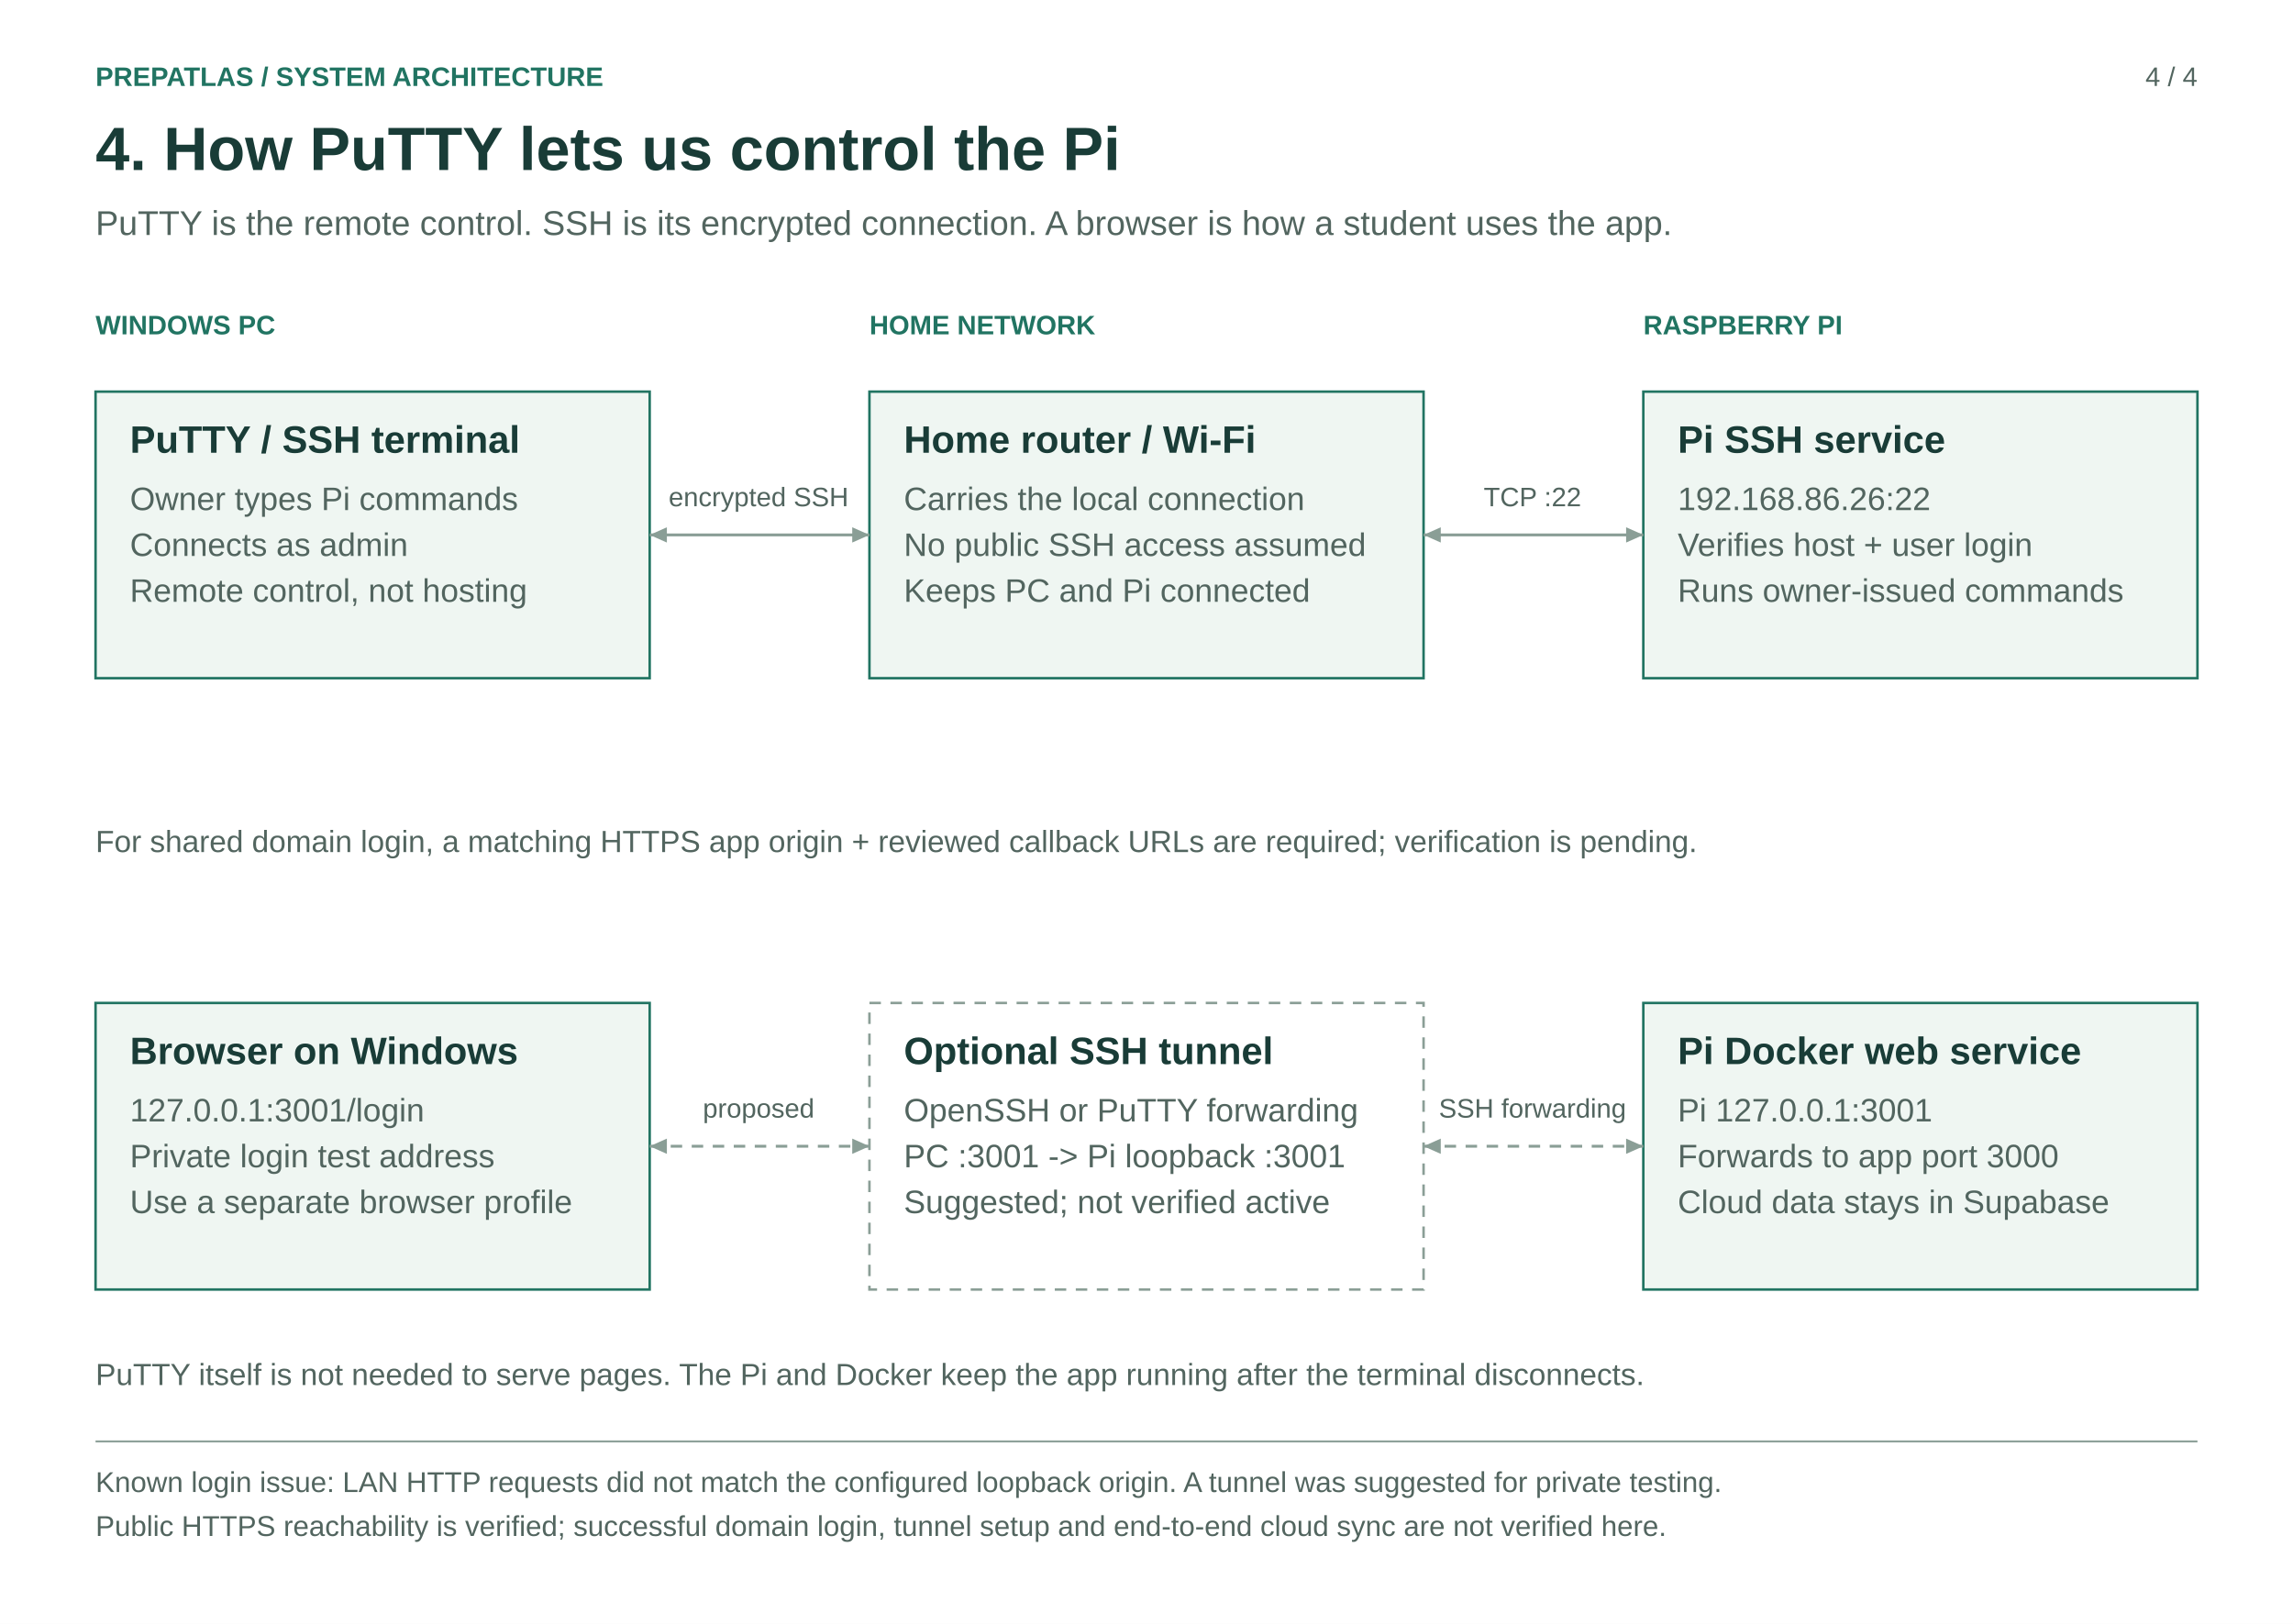
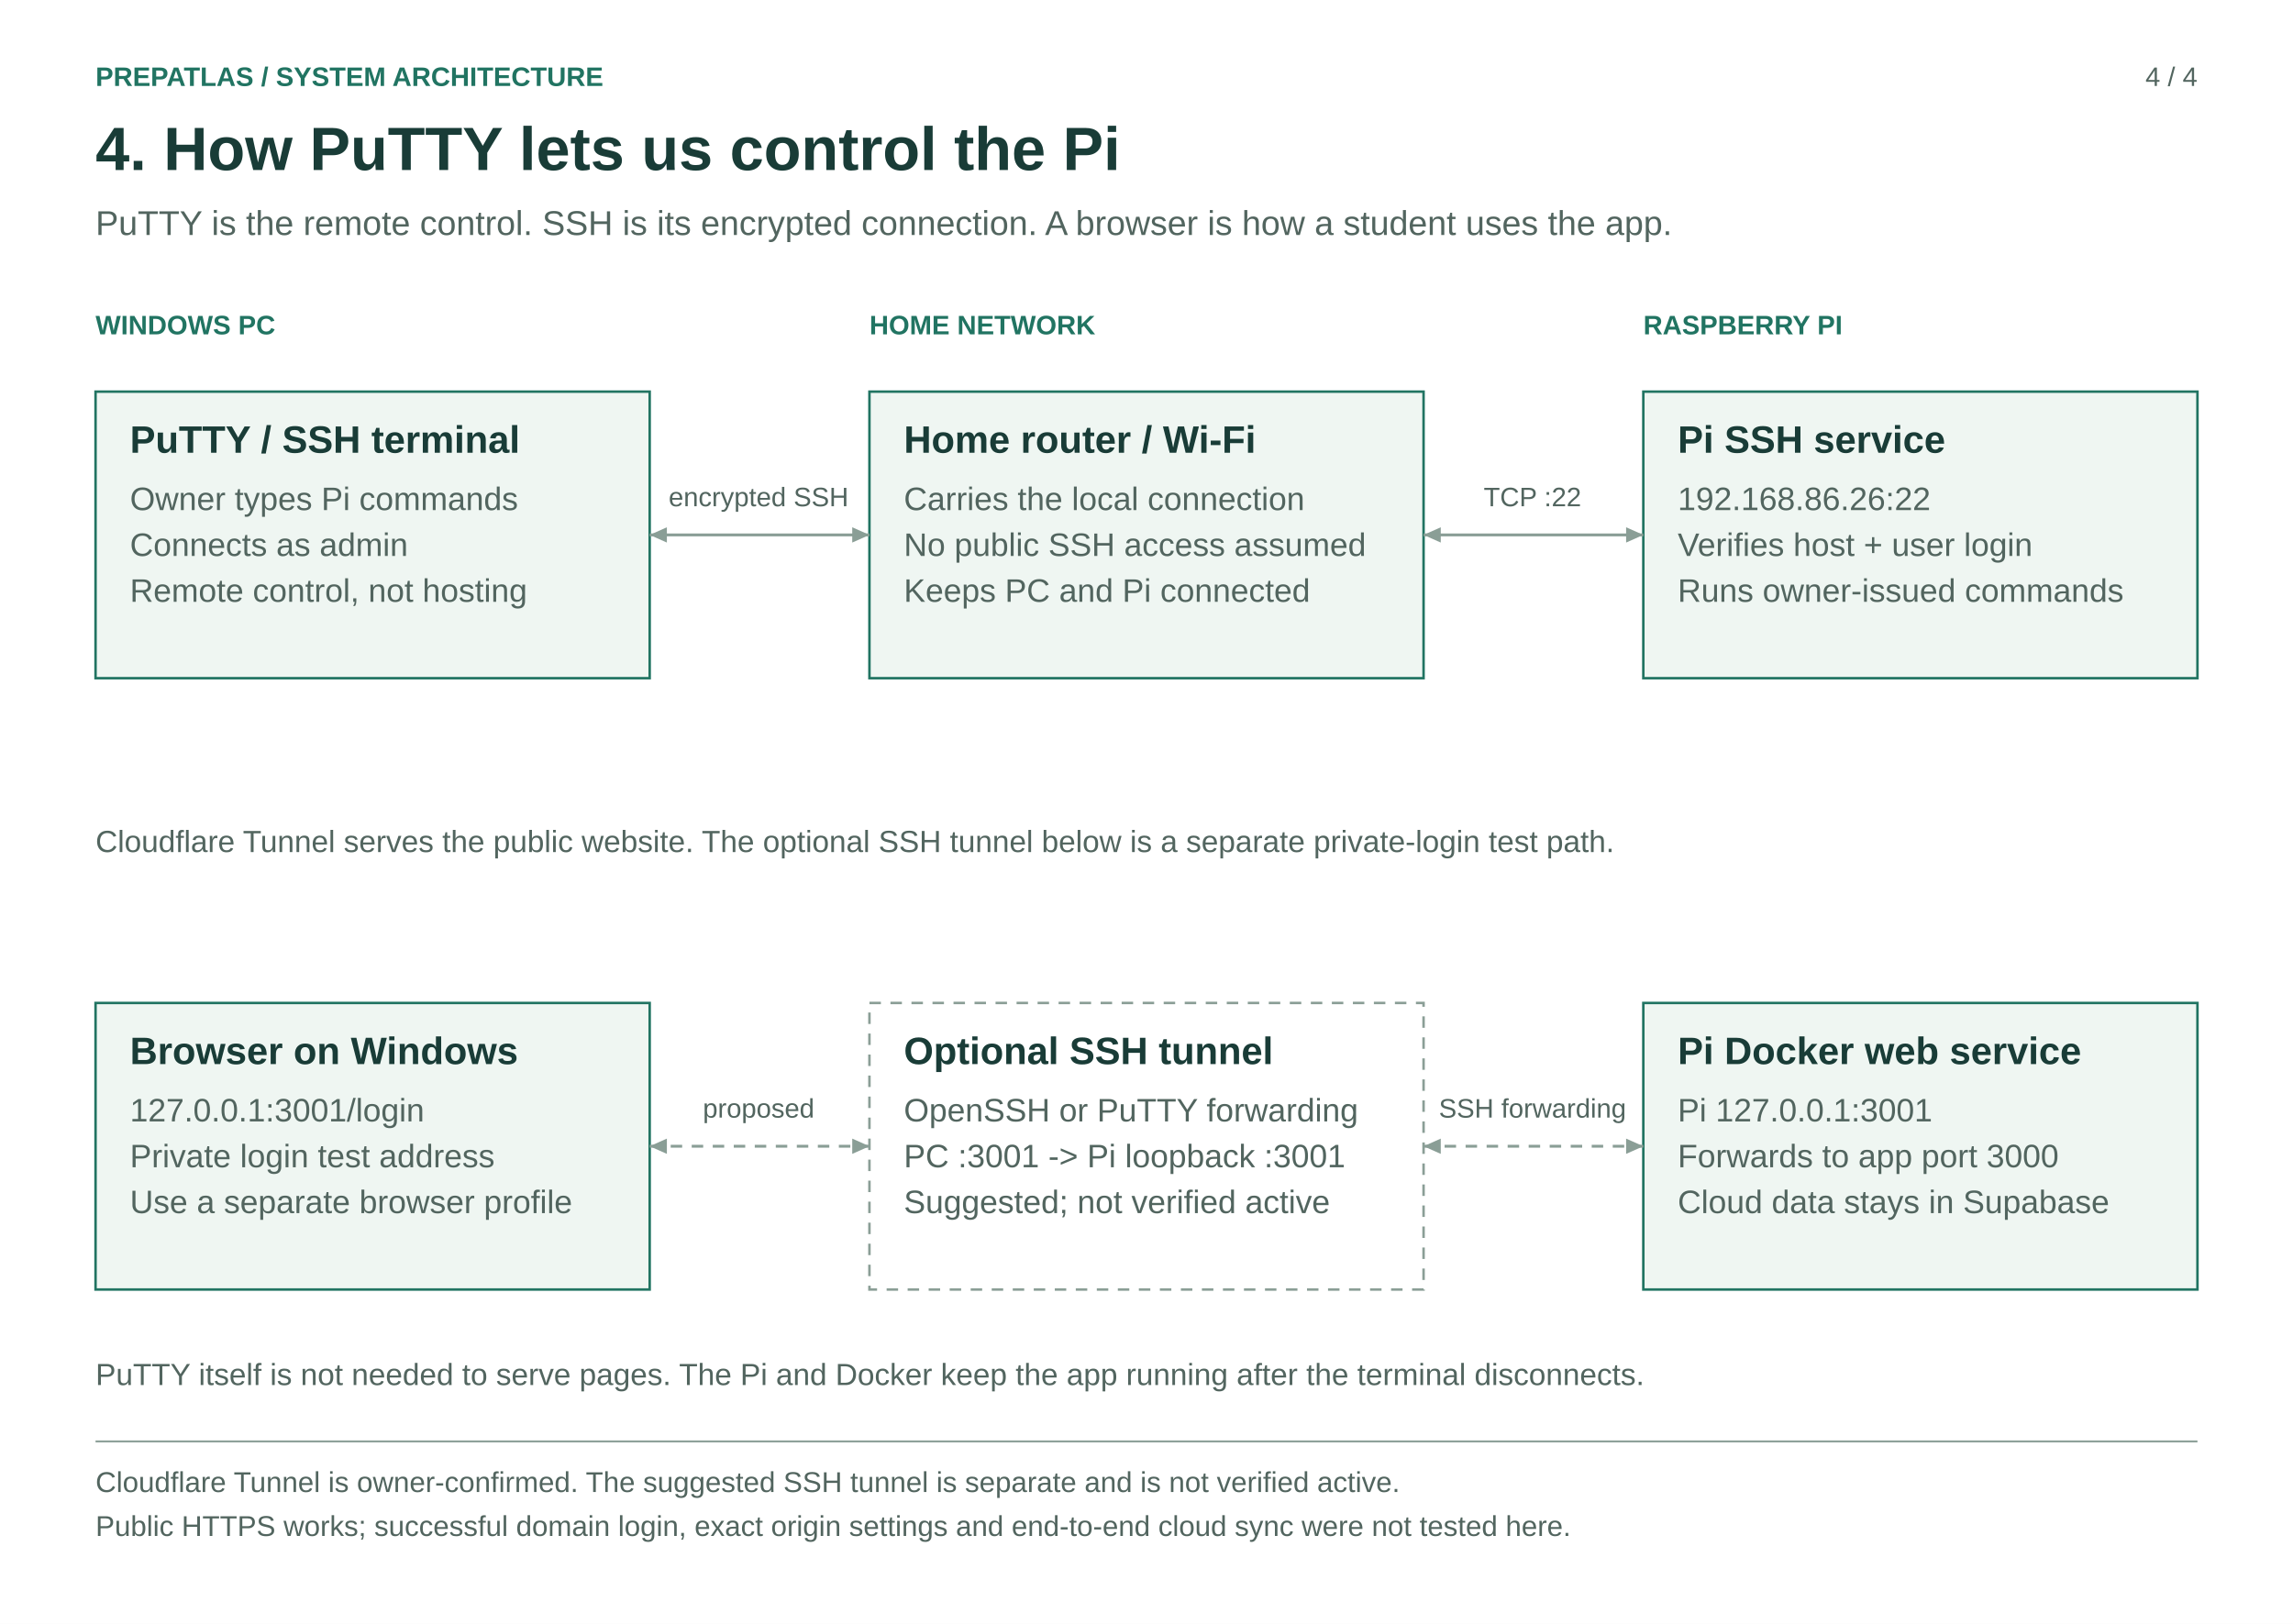
<svg xmlns="http://www.w3.org/2000/svg" width="1200" height="850" viewBox="0 0 1200 850" role="img" aria-labelledby="title desc">
  <rect x="0" y="0" width="1200" height="850" fill="#FFFFFF" stroke="none" stroke-width="1.3" />
  <text x="50" y="45" font-family="Arial,Helvetica,sans-serif" font-size="14" font-weight="700" text-anchor="start" fill="#217462">PREPATLAS / SYSTEM ARCHITECTURE</text>
  <text x="50" y="89" font-family="Arial,Helvetica,sans-serif" font-size="32" font-weight="700" text-anchor="start" fill="#193C37">4. How PuTTY lets us control the Pi</text>
  <text x="50" y="123" font-family="Arial,Helvetica,sans-serif" font-size="18" font-weight="400" text-anchor="start" fill="#52655F">PuTTY is the remote control. SSH is its encrypted connection. A browser is how a student uses the app.</text>
  <text x="50" y="175" font-family="Arial,Helvetica,sans-serif" font-size="14" font-weight="700" text-anchor="start" fill="#217462">WINDOWS PC</text>
  <text x="455" y="175" font-family="Arial,Helvetica,sans-serif" font-size="14" font-weight="700" text-anchor="start" fill="#217462">HOME NETWORK</text>
  <text x="860" y="175" font-family="Arial,Helvetica,sans-serif" font-size="14" font-weight="700" text-anchor="start" fill="#217462">RASPBERRY PI</text>
  <rect x="50" y="205" width="290" height="150" fill="#EFF6F2" stroke="#217462" stroke-width="1.3" />
  <text x="68" y="237" font-family="Arial,Helvetica,sans-serif" font-size="20" font-weight="700" text-anchor="start" fill="#193C37">PuTTY / SSH terminal</text>
  <text x="68" y="267" font-family="Arial,Helvetica,sans-serif" font-size="17" font-weight="400" text-anchor="start" fill="#52655F">Owner types Pi commands</text>
  <text x="68" y="291" font-family="Arial,Helvetica,sans-serif" font-size="17" font-weight="400" text-anchor="start" fill="#52655F">Connects as admin</text>
  <text x="68" y="315" font-family="Arial,Helvetica,sans-serif" font-size="17" font-weight="400" text-anchor="start" fill="#52655F">Remote control, not hosting</text>
  <rect x="455" y="205" width="290" height="150" fill="#EFF6F2" stroke="#217462" stroke-width="1.3" />
  <text x="473" y="237" font-family="Arial,Helvetica,sans-serif" font-size="20" font-weight="700" text-anchor="start" fill="#193C37">Home router / Wi-Fi</text>
  <text x="473" y="267" font-family="Arial,Helvetica,sans-serif" font-size="17" font-weight="400" text-anchor="start" fill="#52655F">Carries the local connection</text>
  <text x="473" y="291" font-family="Arial,Helvetica,sans-serif" font-size="17" font-weight="400" text-anchor="start" fill="#52655F">No public SSH access assumed</text>
  <text x="473" y="315" font-family="Arial,Helvetica,sans-serif" font-size="17" font-weight="400" text-anchor="start" fill="#52655F">Keeps PC and Pi connected</text>
  <rect x="860" y="205" width="290" height="150" fill="#EFF6F2" stroke="#217462" stroke-width="1.3" />
  <text x="878" y="237" font-family="Arial,Helvetica,sans-serif" font-size="20" font-weight="700" text-anchor="start" fill="#193C37">Pi SSH service</text>
  <text x="878" y="267" font-family="Arial,Helvetica,sans-serif" font-size="17" font-weight="400" text-anchor="start" fill="#52655F">192.168.86.26:22</text>
  <text x="878" y="291" font-family="Arial,Helvetica,sans-serif" font-size="17" font-weight="400" text-anchor="start" fill="#52655F">Verifies host + user login</text>
  <text x="878" y="315" font-family="Arial,Helvetica,sans-serif" font-size="17" font-weight="400" text-anchor="start" fill="#52655F">Runs owner-issued commands</text>
  <polyline points="340,280 455,280" fill="none" stroke="#8A9E96" stroke-width="1.5" />
  <polygon points="455,280 446.0,276.0 446.0,284.0" fill="#8A9E96" />
  <polygon points="340,280 349.0,284.0 349.0,276.0" fill="#8A9E96" />
  <rect x="344.921" y="250" width="104.158" height="21" fill="#FFFFFF" stroke="none" stroke-width="1.3" />
  <text x="397" y="265" font-family="Arial,Helvetica,sans-serif" font-size="14" font-weight="400" text-anchor="middle" fill="#52655F">encrypted SSH</text>
  <polyline points="745,280 860,280" fill="none" stroke="#8A9E96" stroke-width="1.5" />
  <polygon points="860,280 851.0,276.0 851.0,284.0" fill="#8A9E96" />
  <polygon points="745,280 754.0,284.0 754.0,276.0" fill="#8A9E96" />
  <rect x="771.324" y="250" width="61.352" height="21" fill="#FFFFFF" stroke="none" stroke-width="1.3" />
  <text x="802" y="265" font-family="Arial,Helvetica,sans-serif" font-size="14" font-weight="400" text-anchor="middle" fill="#52655F">TCP :22</text>
  <rect x="50" y="525" width="290" height="150" fill="#EFF6F2" stroke="#217462" stroke-width="1.3" />
  <text x="68" y="557" font-family="Arial,Helvetica,sans-serif" font-size="20" font-weight="700" text-anchor="start" fill="#193C37">Browser on Windows</text>
  <text x="68" y="587" font-family="Arial,Helvetica,sans-serif" font-size="17" font-weight="400" text-anchor="start" fill="#52655F">127.0.0.1:3001/login</text>
  <text x="68" y="611" font-family="Arial,Helvetica,sans-serif" font-size="17" font-weight="400" text-anchor="start" fill="#52655F">Private login test address</text>
  <text x="68" y="635" font-family="Arial,Helvetica,sans-serif" font-size="17" font-weight="400" text-anchor="start" fill="#52655F">Use a separate browser profile</text>
  <rect x="455" y="525" width="290" height="150" fill="#FFFFFF" stroke="#8A9E96" stroke-width="1.3" stroke-dasharray="6 5" />
  <text x="473" y="557" font-family="Arial,Helvetica,sans-serif" font-size="20" font-weight="700" text-anchor="start" fill="#193C37">Optional SSH tunnel</text>
  <text x="473" y="587" font-family="Arial,Helvetica,sans-serif" font-size="17" font-weight="400" text-anchor="start" fill="#52655F">OpenSSH or PuTTY forwarding</text>
  <text x="473" y="611" font-family="Arial,Helvetica,sans-serif" font-size="17" font-weight="400" text-anchor="start" fill="#52655F">PC :3001 -&gt; Pi loopback :3001</text>
  <text x="473" y="635" font-family="Arial,Helvetica,sans-serif" font-size="17" font-weight="400" text-anchor="start" fill="#52655F">Suggested; not verified active</text>
  <rect x="860" y="525" width="290" height="150" fill="#EFF6F2" stroke="#217462" stroke-width="1.3" />
  <text x="878" y="557" font-family="Arial,Helvetica,sans-serif" font-size="20" font-weight="700" text-anchor="start" fill="#193C37">Pi Docker web service</text>
  <text x="878" y="587" font-family="Arial,Helvetica,sans-serif" font-size="17" font-weight="400" text-anchor="start" fill="#52655F">Pi 127.0.0.1:3001</text>
  <text x="878" y="611" font-family="Arial,Helvetica,sans-serif" font-size="17" font-weight="400" text-anchor="start" fill="#52655F">Forwards to app port 3000</text>
  <text x="878" y="635" font-family="Arial,Helvetica,sans-serif" font-size="17" font-weight="400" text-anchor="start" fill="#52655F">Cloud data stays in Supabase</text>
  <polyline points="340,600 455,600" fill="none" stroke="#8A9E96" stroke-width="1.5" stroke-dasharray="6 5" />
  <polygon points="455,600 446.0,596.0 446.0,604.0" fill="#8A9E96" />
  <polygon points="340,600 349.0,604.0 349.0,596.0" fill="#8A9E96" />
  <rect x="362.811" y="570" width="68.379" height="21" fill="#FFFFFF" stroke="none" stroke-width="1.3" />
  <text x="397" y="585" font-family="Arial,Helvetica,sans-serif" font-size="14" font-weight="400" text-anchor="middle" fill="#52655F">proposed</text>
  <polyline points="745,600 860,600" fill="none" stroke="#8A9E96" stroke-width="1.5" stroke-dasharray="6 5" />
  <polygon points="860,600 851.0,596.0 851.0,604.0" fill="#8A9E96" />
  <polygon points="745,600 754.0,604.0 754.0,596.0" fill="#8A9E96" />
  <rect x="747.979" y="570" width="108.041" height="21" fill="#FFFFFF" stroke="none" stroke-width="1.3" />
  <text x="802" y="585" font-family="Arial,Helvetica,sans-serif" font-size="14" font-weight="400" text-anchor="middle" fill="#52655F">SSH forwarding</text>
-   <text x="50" y="446" font-family="Arial,Helvetica,sans-serif" font-size="16" font-weight="400" text-anchor="start" fill="#52655F">For shared domain login, a matching HTTPS app origin + reviewed callback URLs are required; verification is pending.</text>
+   <text x="50" y="446" font-family="Arial,Helvetica,sans-serif" font-size="16" font-weight="400" text-anchor="start" fill="#52655F">Cloudflare Tunnel serves the public website. The optional SSH tunnel below is a separate private-login test path.</text>
  <text x="50" y="725" font-family="Arial,Helvetica,sans-serif" font-size="16" font-weight="400" text-anchor="start" fill="#52655F">PuTTY itself is not needed to serve pages. The Pi and Docker keep the app running after the terminal disconnects.</text>
  <rect x="50" y="754" width="1100" height="1" fill="#8A9E96" stroke="none" stroke-width="1.3" />
-   <text x="50" y="781" font-family="Arial,Helvetica,sans-serif" font-size="15" font-weight="400" text-anchor="start" fill="#52655F">Known login issue: LAN HTTP requests did not match the configured loopback origin. A tunnel was suggested for private testing.</text>
-   <text x="50" y="804" font-family="Arial,Helvetica,sans-serif" font-size="15" font-weight="400" text-anchor="start" fill="#52655F">Public HTTPS reachability is verified; successful domain login, tunnel setup and end-to-end cloud sync are not verified here.</text>
+   <text x="50" y="781" font-family="Arial,Helvetica,sans-serif" font-size="15" font-weight="400" text-anchor="start" fill="#52655F">Cloudflare Tunnel is owner-confirmed. The suggested SSH tunnel is separate and is not verified active.</text>
+   <text x="50" y="804" font-family="Arial,Helvetica,sans-serif" font-size="15" font-weight="400" text-anchor="start" fill="#52655F">Public HTTPS works; successful domain login, exact origin settings and end-to-end cloud sync were not tested here.</text>
  <text x="1150" y="45" font-family="Arial,Helvetica,sans-serif" font-size="14" font-weight="400" text-anchor="end" fill="#52655F">4 / 4</text>
</svg>
